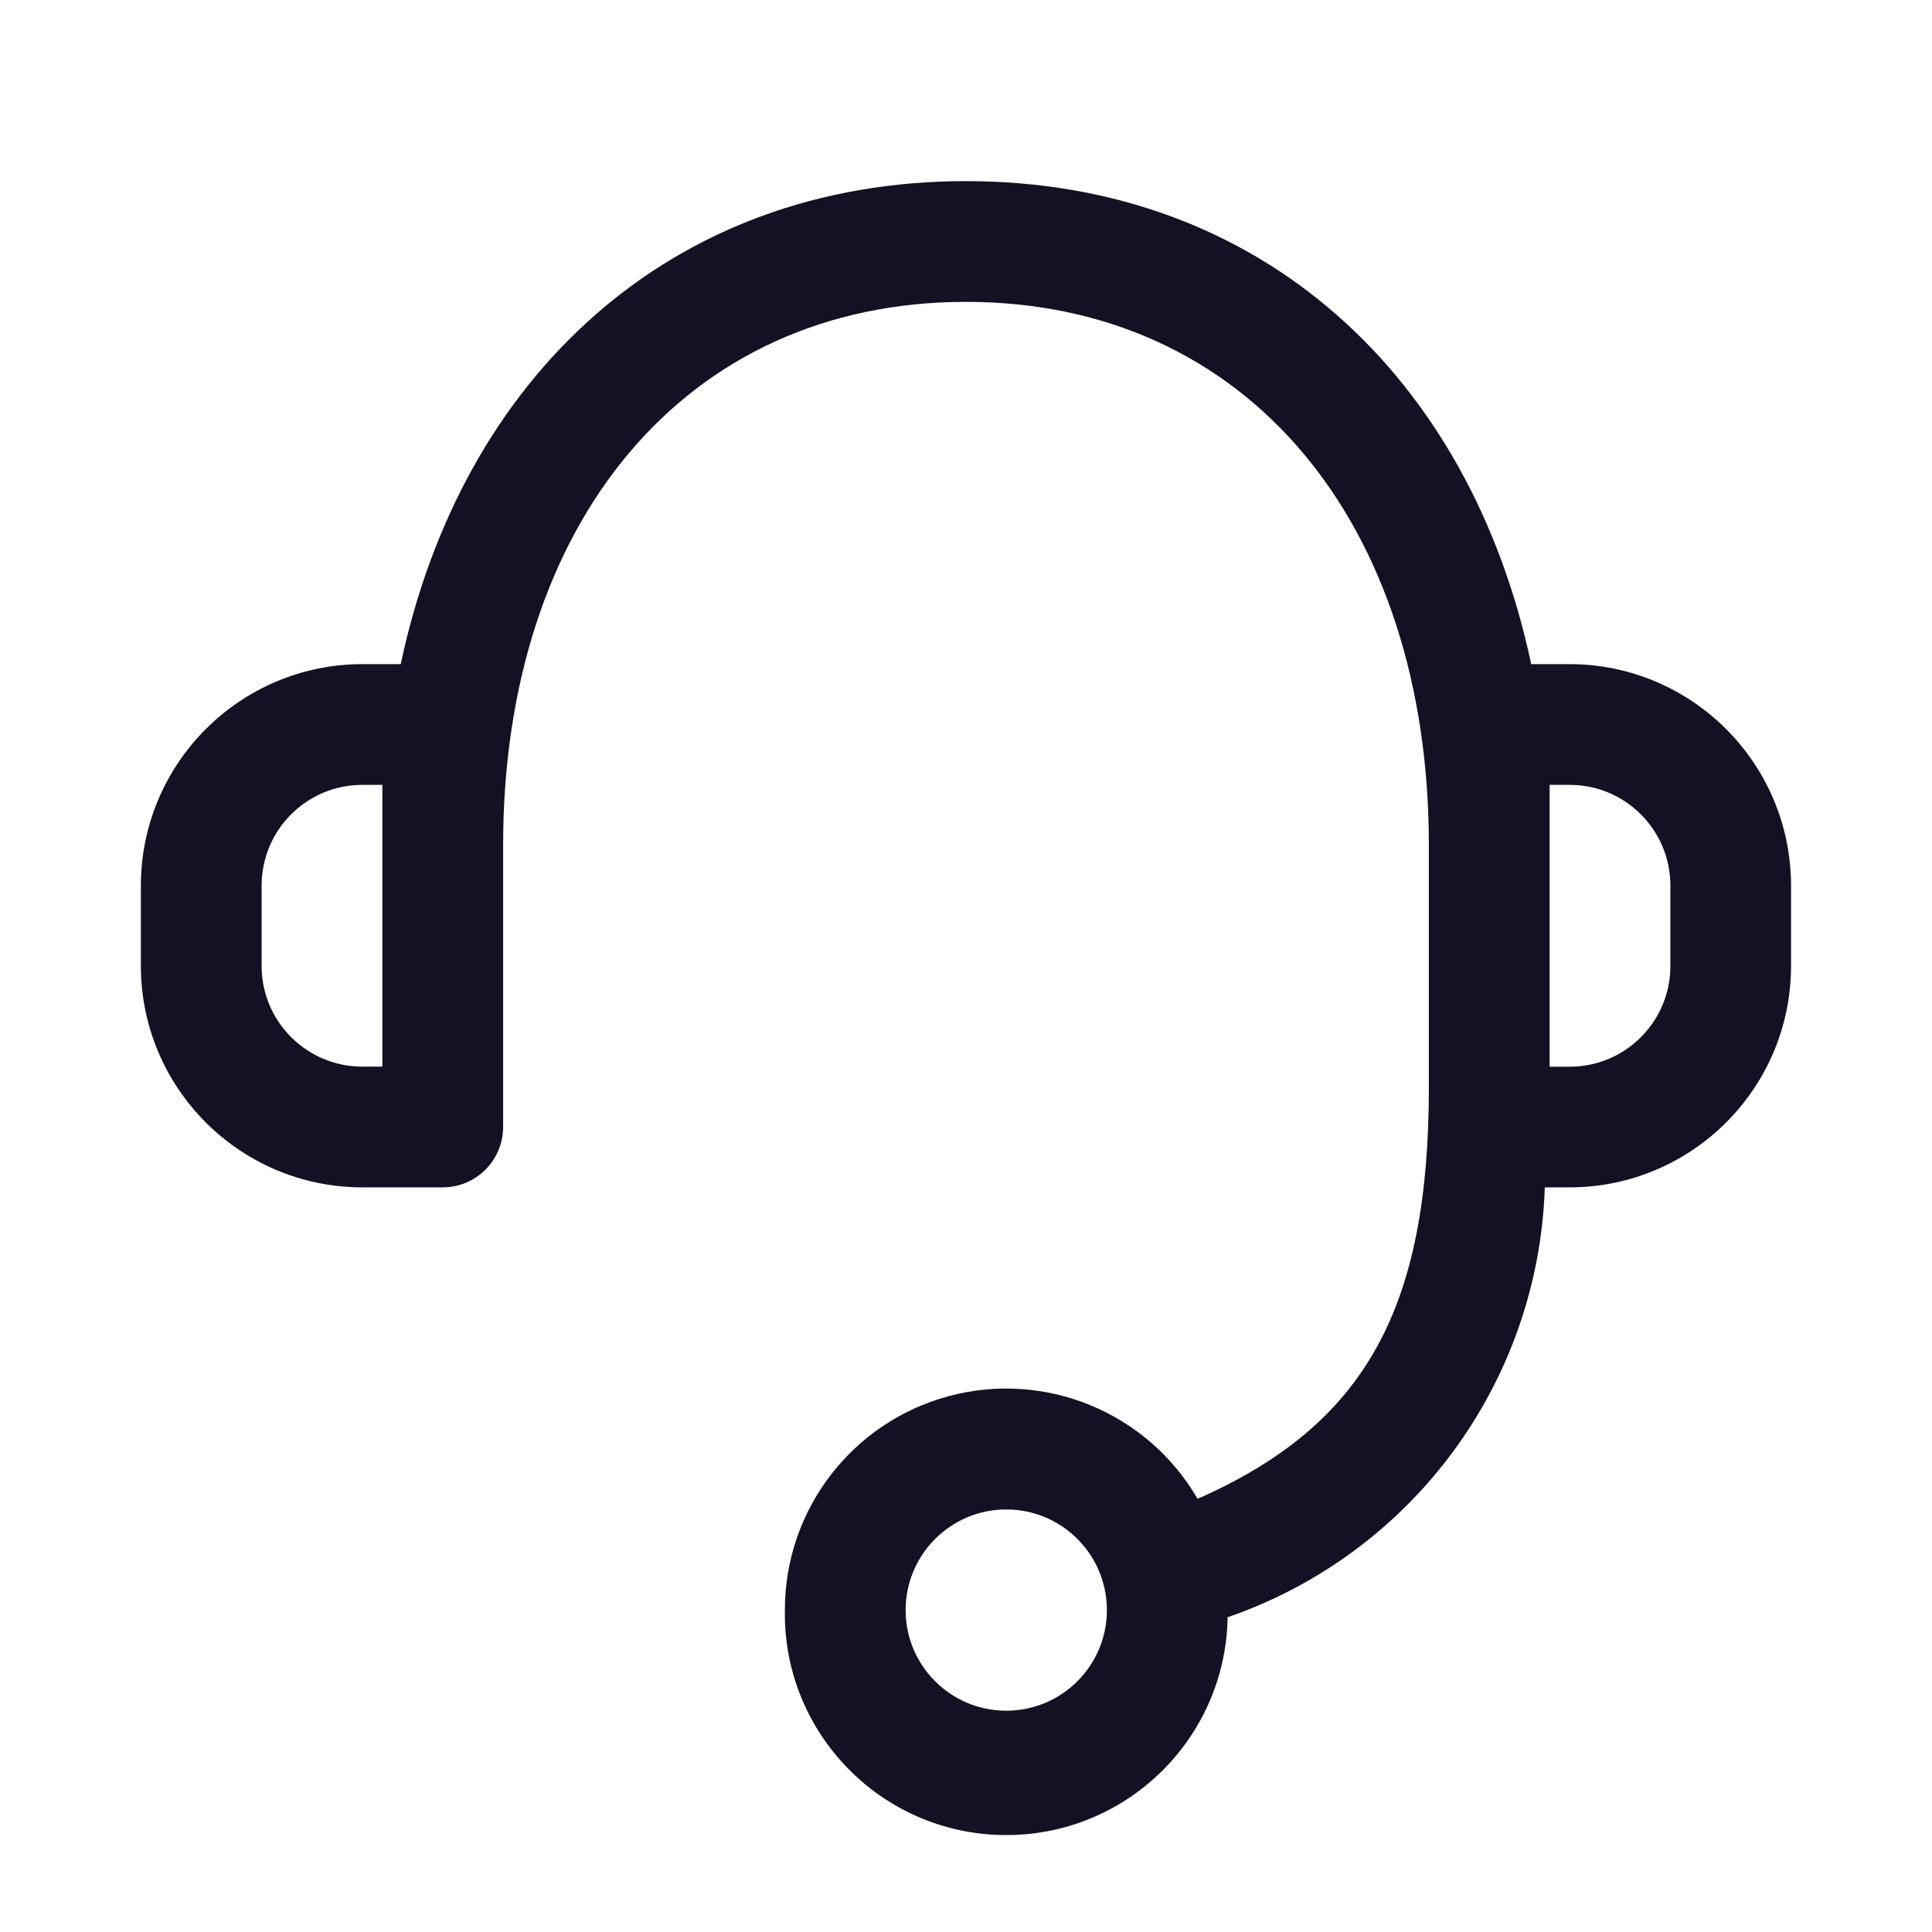
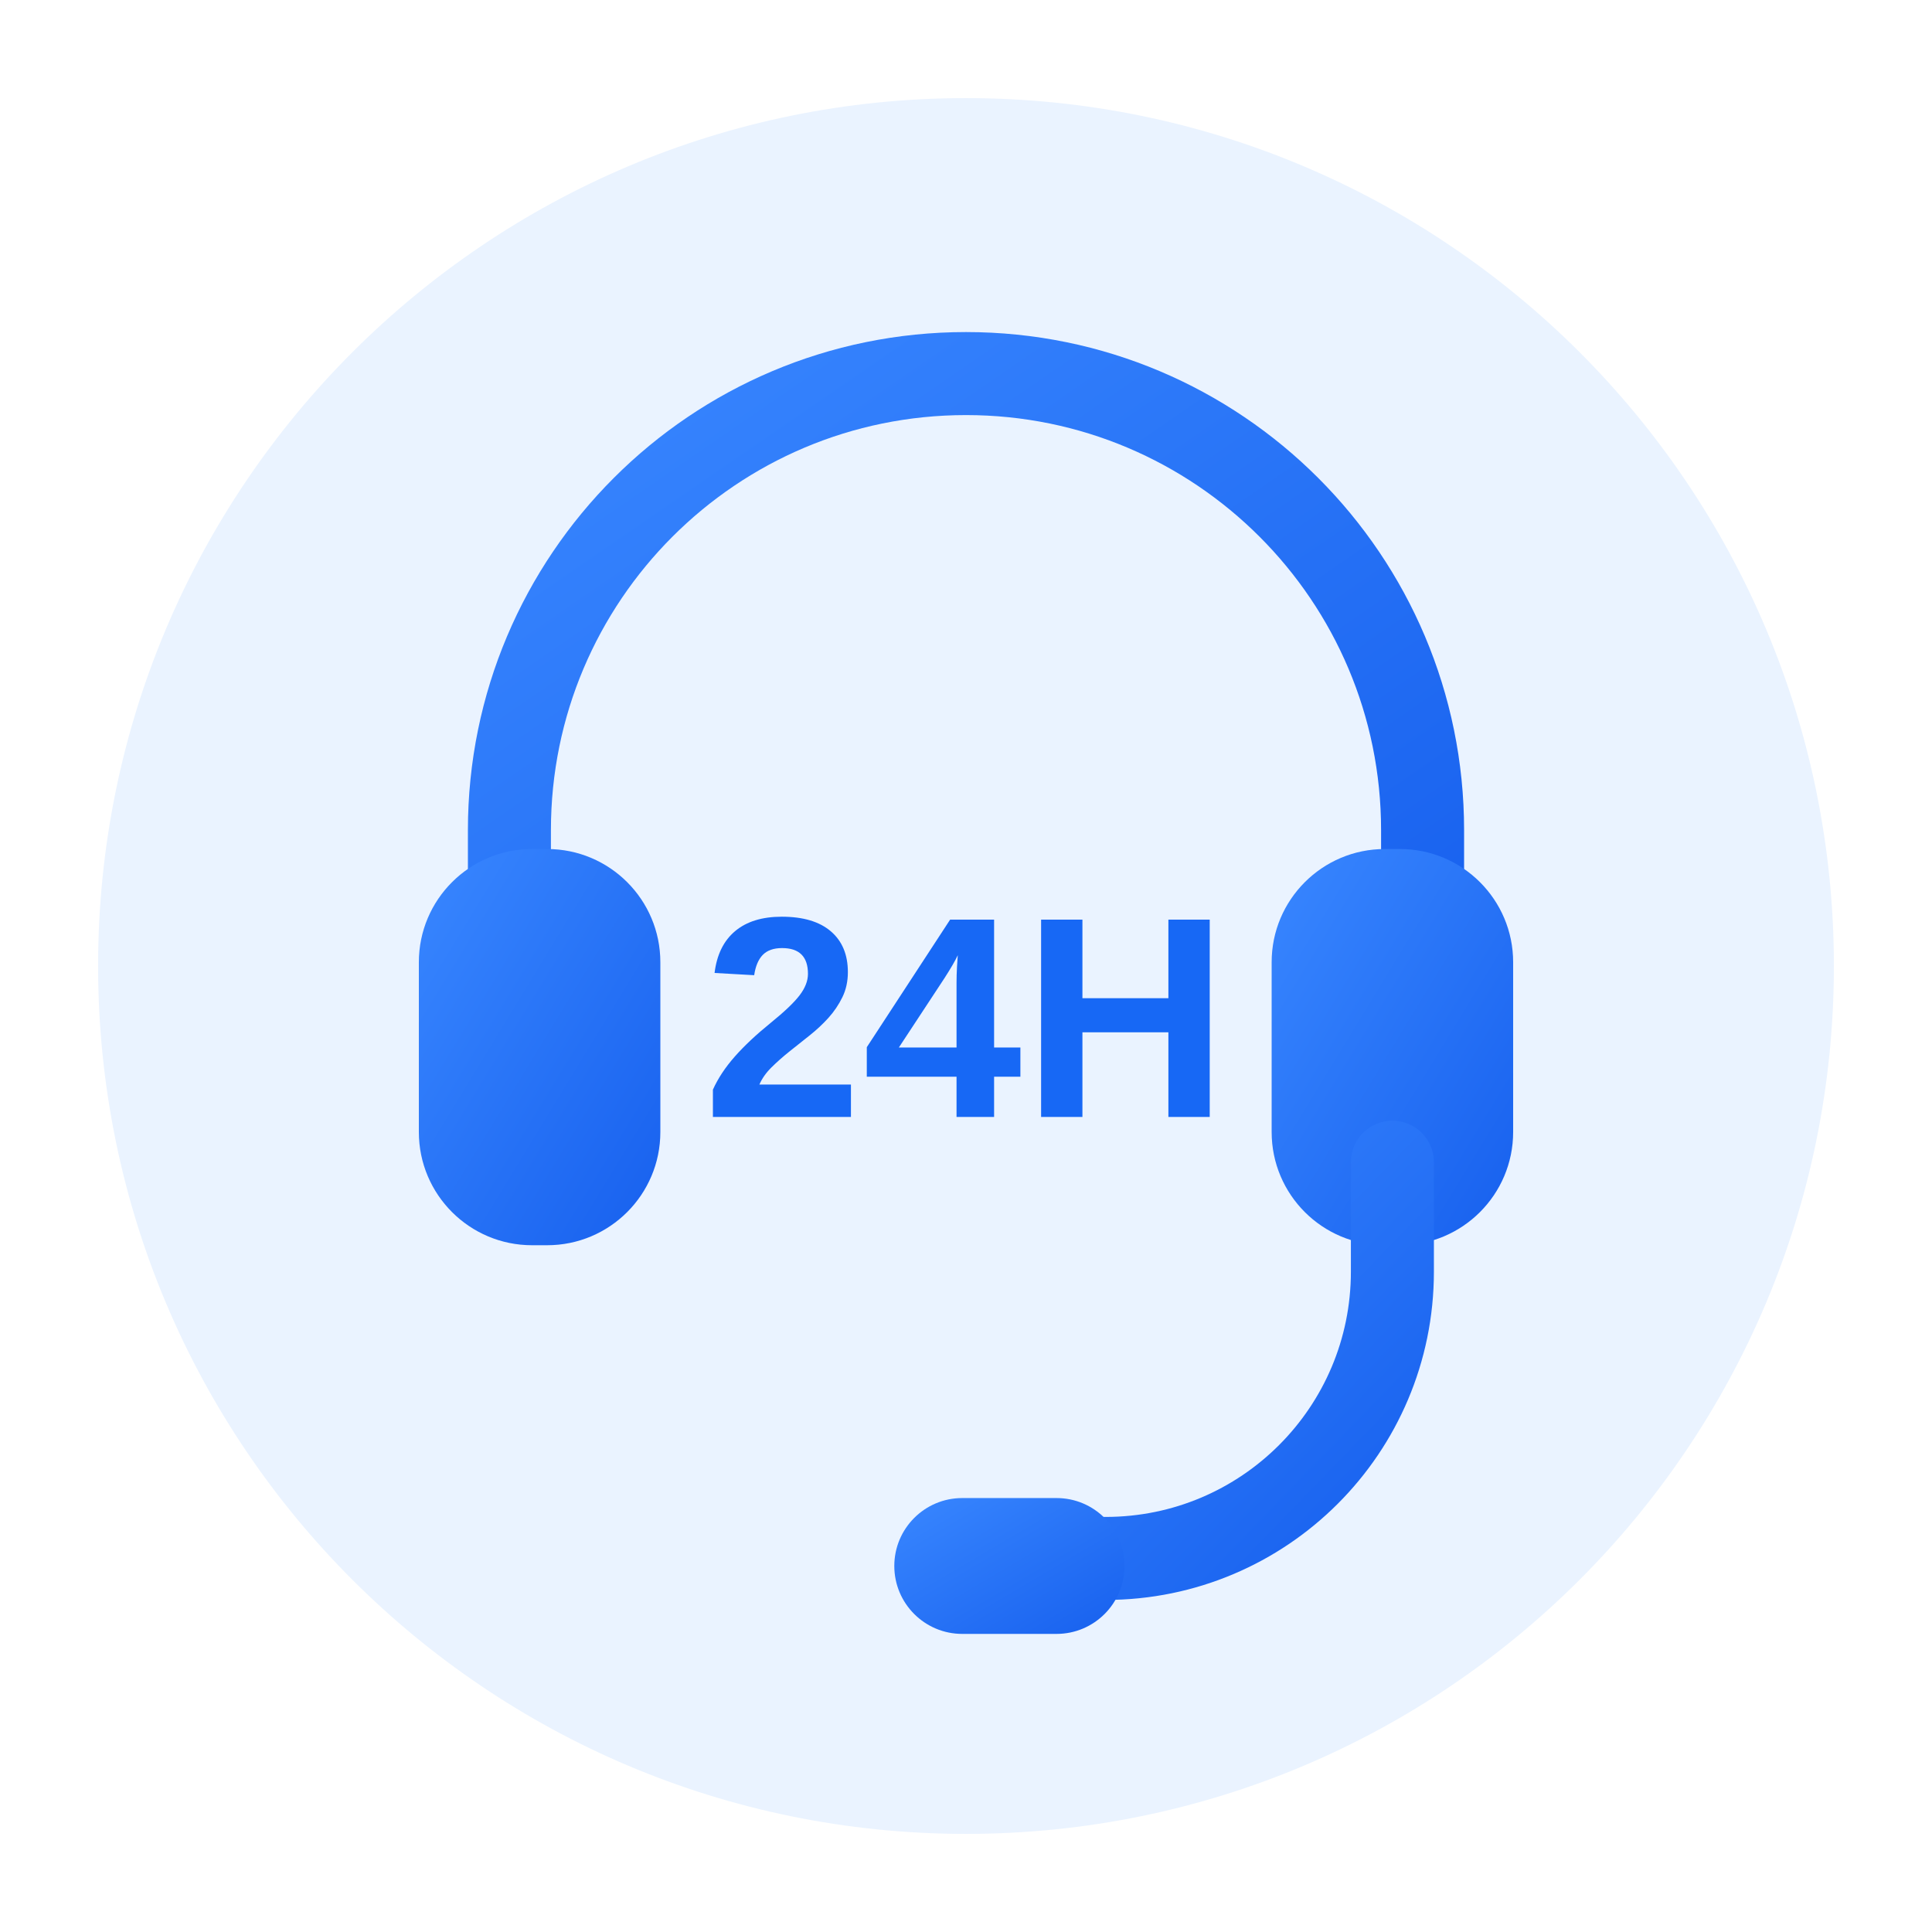
- <svg xmlns="http://www.w3.org/2000/svg" width="24px" height="24px" viewBox="0 0 24 24" id="_24x24_On_Light_Support" data-name="24x24/On Light/Support">
-   <rect id="view-box" width="24" height="24" fill="none" />
-   <path id="Shape" d="M8,17.751a2.749,2.749,0,0,1,5.127-1.382C15.217,15.447,16,14,16,11.25v-3c0-3.992-2.251-6.75-5.75-6.75S4.5,4.259,4.5,8.25v3.5a.751.751,0,0,1-.75.75h-1A2.753,2.753,0,0,1,0,9.751v-1A2.754,2.754,0,0,1,2.75,6h.478c.757-3.571,3.348-6,7.022-6s6.264,2.429,7.021,6h.478a2.754,2.754,0,0,1,2.75,2.75v1a2.753,2.753,0,0,1-2.75,2.75H17.44A5.85,5.85,0,0,1,13.5,17.84,2.75,2.75,0,0,1,8,17.751Zm1.5,0a1.25,1.25,0,1,0,1.25-1.25A1.251,1.251,0,0,0,9.5,17.751Zm8-6.75h.249A1.251,1.251,0,0,0,19,9.751v-1A1.251,1.251,0,0,0,17.75,7.5H17.5Zm-16-2.25v1A1.251,1.251,0,0,0,2.75,11H3V7.5H2.75A1.251,1.251,0,0,0,1.5,8.751Z" transform="translate(1.75 2.25)" fill="#141124" />
+ <svg xmlns="http://www.w3.org/2000/svg" width="512" height="512" viewBox="0 0 512 512">
+   <defs>
+     <linearGradient id="blue" x1="0" y1="0" x2="1" y2="1">
+       <stop offset="0" stop-color="#3987ff" />
+       <stop offset="1" stop-color="#1760ee" />
+     </linearGradient>
+   </defs>
+   <circle cx="256" cy="256" r="230" fill="#eaf3ff" />
+   <path d="M135 267 V220a121 121 0 0 1 242 0v47" fill="none" stroke="url(#blue)" stroke-width="22" stroke-linecap="round" />
+   <rect x="111" y="225" width="64" height="105" rx="30" fill="url(#blue)" />
+   <rect x="337" y="225" width="64" height="105" rx="30" fill="url(#blue)" />
+   <path d="M369 308v29a76 76 0 0 1-76 76h-26" fill="none" stroke="url(#blue)" stroke-width="22" stroke-linecap="round" />
+   <rect x="237" y="397" width="61" height="36" rx="18" fill="url(#blue)" />
+   <text x="256" y="296" text-anchor="middle" font-family="Arial, Helvetica, sans-serif" font-size="76" font-weight="700" fill="#1768f5">24H</text>
</svg>
